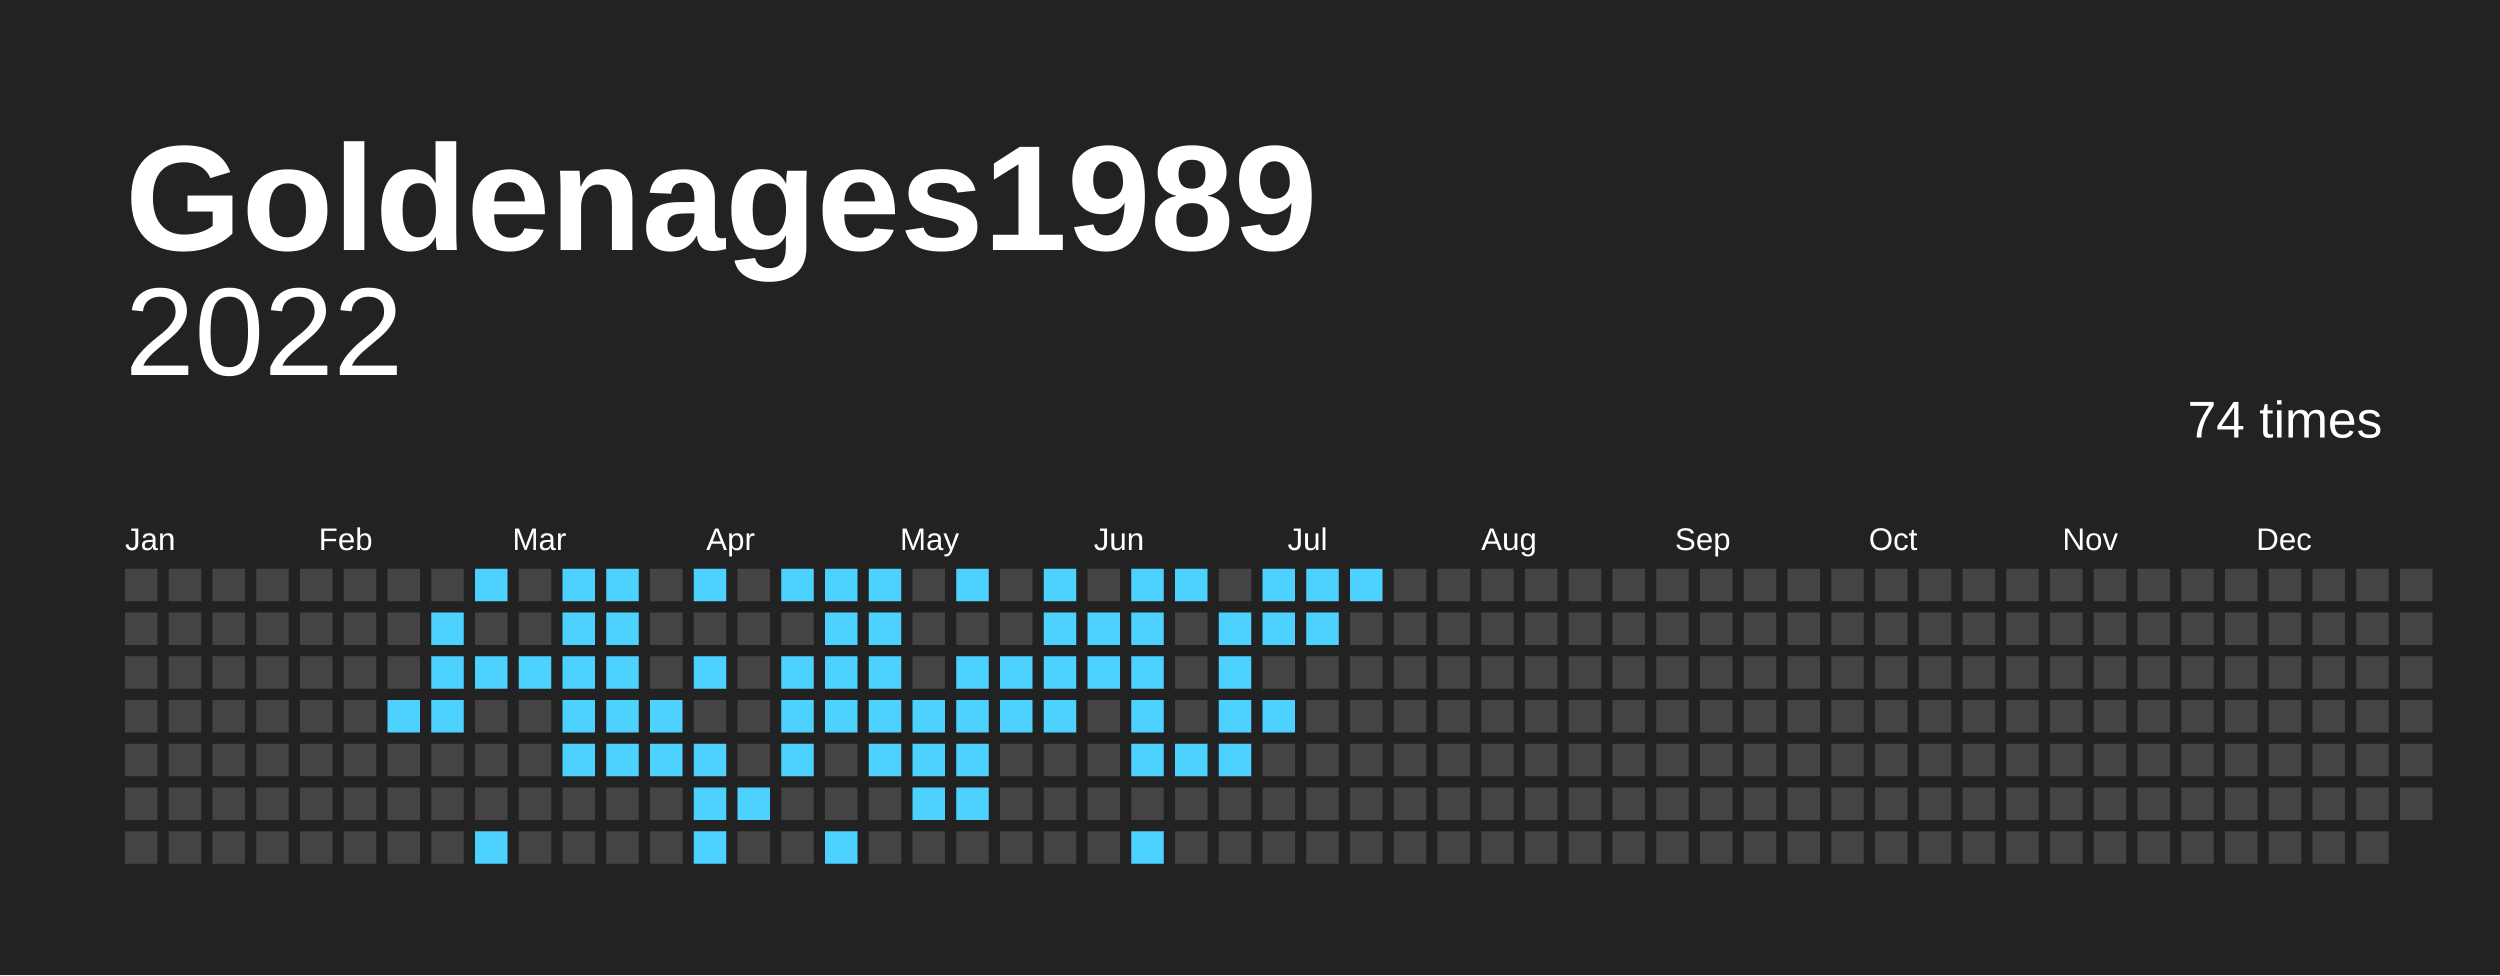
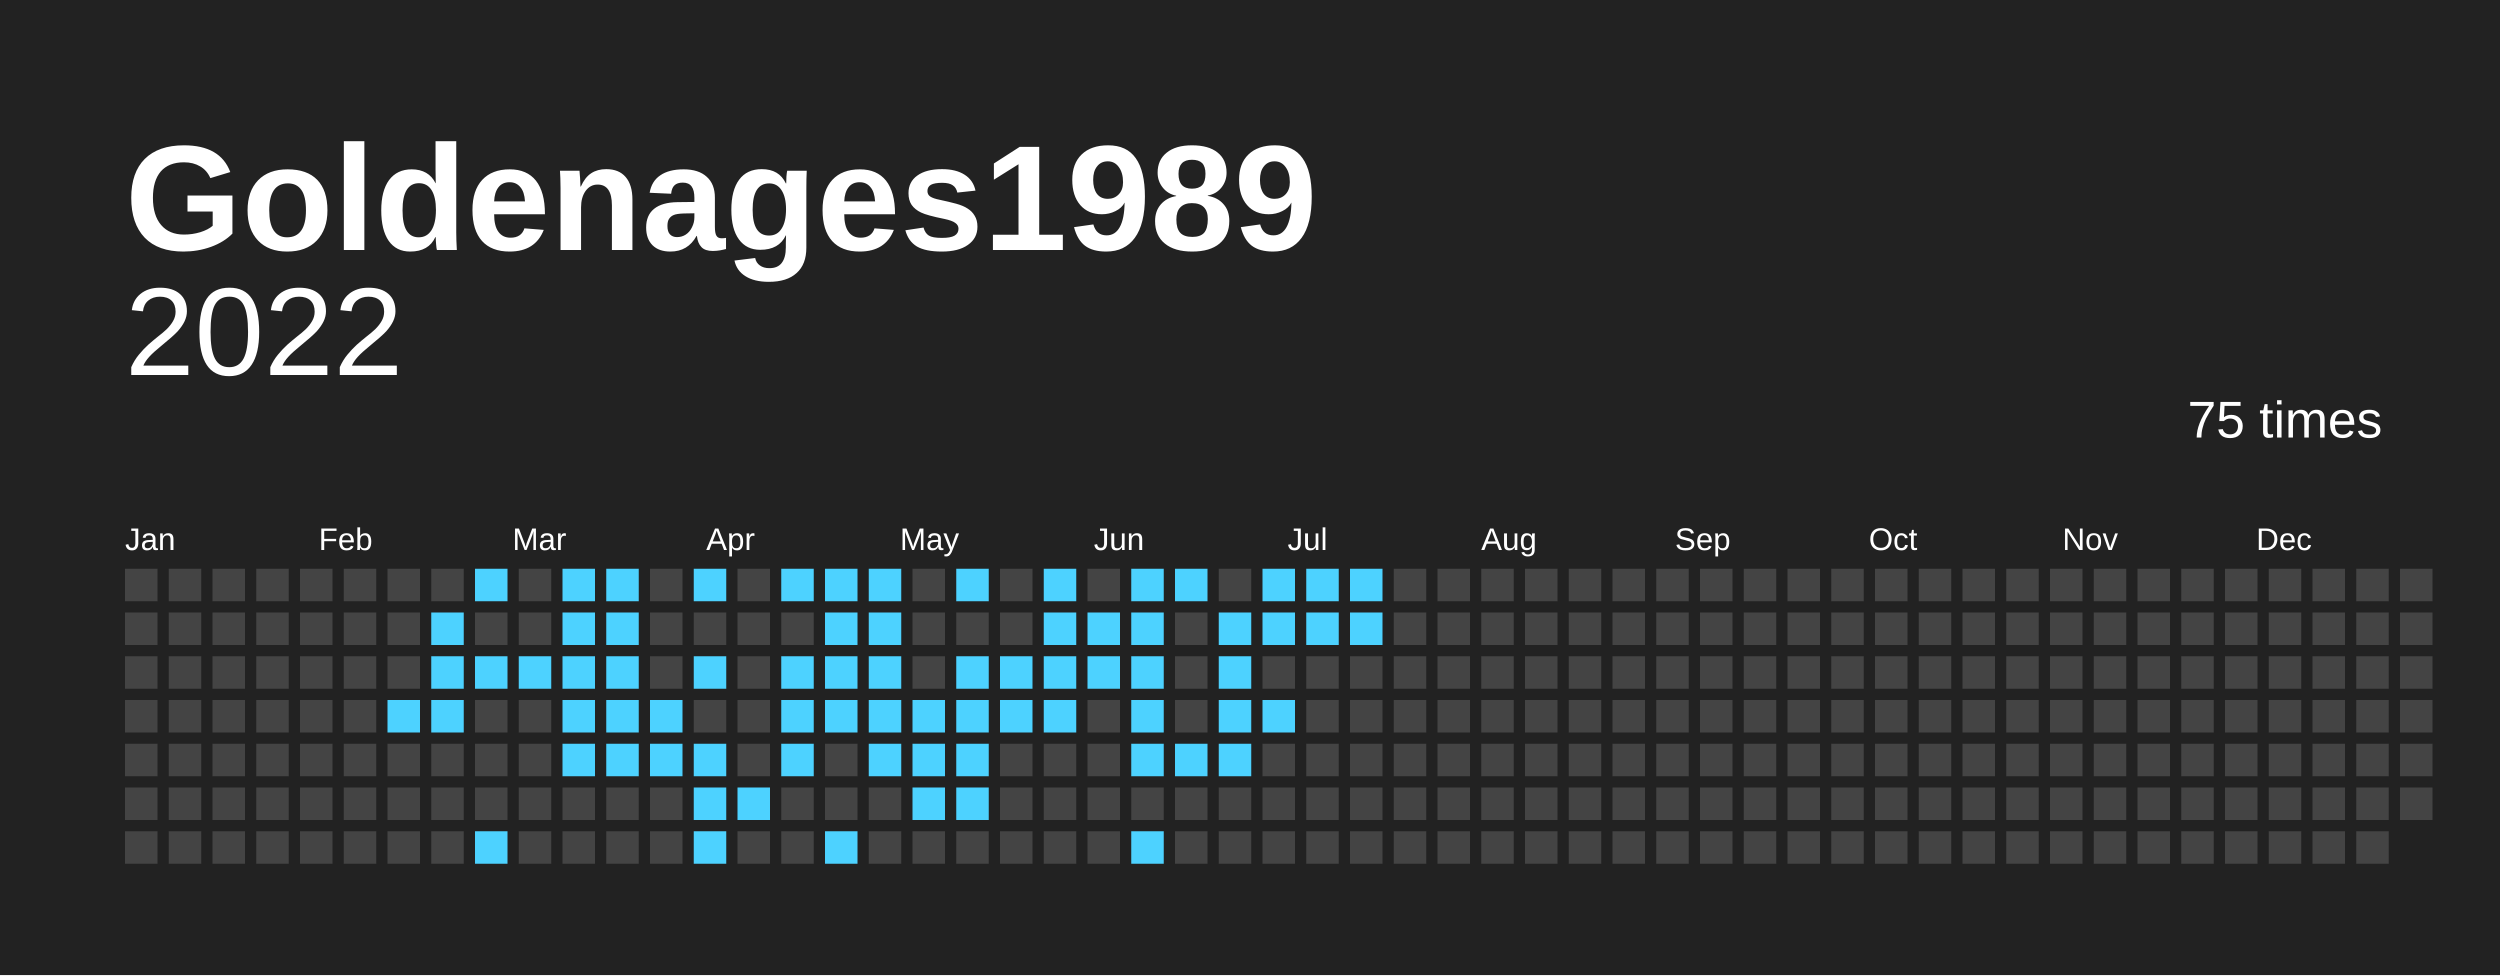
<svg xmlns="http://www.w3.org/2000/svg" baseProfile="full" height="78mm" version="1.1" viewBox="0,0,200,78" width="200mm">
  <defs />
  <rect fill="#222222" height="78" width="200" x="0" y="0" />
  <text fill="#FFFFFF" style="font-size:12px; font-family:Arial; font-weight:bold;" x="10" y="20">Goldenages1989</text>
  <text alignment-baseline="hanging" fill="#FFFFFF" style="font-size:10.0px; font-family:Arial;" x="10" y="30">2022</text>
-   <text alignment-baseline="hanging" fill="#FFFFFF" style="font-size:4.125px; font-family:Arial;" x="175" y="35">74 times</text>
+   <text alignment-baseline="hanging" fill="#FFFFFF" style="font-size:4.125px; font-family:Arial;" x="175" y="35">75 times</text>
  <text fill="#FFFFFF" style="font-size:2.5px; font-family:Arial" x="10.0" y="44">Jan</text>
  <text fill="#FFFFFF" style="font-size:2.5px; font-family:Arial" x="25.5" y="44">Feb</text>
  <text fill="#FFFFFF" style="font-size:2.5px; font-family:Arial" x="41.0" y="44">Mar</text>
  <text fill="#FFFFFF" style="font-size:2.5px; font-family:Arial" x="56.5" y="44">Apr</text>
  <text fill="#FFFFFF" style="font-size:2.5px; font-family:Arial" x="72.0" y="44">May</text>
  <text fill="#FFFFFF" style="font-size:2.5px; font-family:Arial" x="87.5" y="44">Jun</text>
  <text fill="#FFFFFF" style="font-size:2.5px; font-family:Arial" x="103.0" y="44">Jul</text>
  <text fill="#FFFFFF" style="font-size:2.5px; font-family:Arial" x="118.5" y="44">Aug</text>
  <text fill="#FFFFFF" style="font-size:2.5px; font-family:Arial" x="134.0" y="44">Sep</text>
  <text fill="#FFFFFF" style="font-size:2.5px; font-family:Arial" x="149.5" y="44">Oct</text>
  <text fill="#FFFFFF" style="font-size:2.5px; font-family:Arial" x="165.0" y="44">Nov</text>
  <text fill="#FFFFFF" style="font-size:2.5px; font-family:Arial" x="180.5" y="44">Dec</text>
  <rect fill="#444444" height="2.6" width="2.6" x="10.0" y="45.5" />
  <rect fill="#444444" height="2.6" width="2.6" x="10.0" y="49.0" />
  <rect fill="#444444" height="2.6" width="2.6" x="10.0" y="52.5" />
  <rect fill="#444444" height="2.6" width="2.6" x="10.0" y="56.0" />
  <rect fill="#444444" height="2.6" width="2.6" x="10.0" y="59.5" />
  <rect fill="#444444" height="2.6" width="2.6" x="10.0" y="63.0" />
  <rect fill="#444444" height="2.6" width="2.6" x="10.0" y="66.5" />
  <rect fill="#444444" height="2.6" width="2.6" x="13.5" y="45.5" />
  <rect fill="#444444" height="2.6" width="2.6" x="13.5" y="49.0" />
  <rect fill="#444444" height="2.6" width="2.6" x="13.5" y="52.5" />
  <rect fill="#444444" height="2.6" width="2.6" x="13.5" y="56.0" />
  <rect fill="#444444" height="2.6" width="2.6" x="13.5" y="59.5" />
  <rect fill="#444444" height="2.6" width="2.6" x="13.5" y="63.0" />
  <rect fill="#444444" height="2.6" width="2.6" x="13.5" y="66.5" />
  <rect fill="#444444" height="2.6" width="2.6" x="17.0" y="45.5" />
  <rect fill="#444444" height="2.6" width="2.6" x="17.0" y="49.0" />
  <rect fill="#444444" height="2.6" width="2.6" x="17.0" y="52.5" />
  <rect fill="#444444" height="2.6" width="2.6" x="17.0" y="56.0" />
  <rect fill="#444444" height="2.6" width="2.6" x="17.0" y="59.5" />
  <rect fill="#444444" height="2.6" width="2.6" x="17.0" y="63.0" />
  <rect fill="#444444" height="2.6" width="2.6" x="17.0" y="66.5" />
  <rect fill="#444444" height="2.6" width="2.6" x="20.5" y="45.5" />
  <rect fill="#444444" height="2.6" width="2.6" x="20.5" y="49.0" />
  <rect fill="#444444" height="2.6" width="2.6" x="20.5" y="52.5" />
  <rect fill="#444444" height="2.6" width="2.6" x="20.5" y="56.0" />
  <rect fill="#444444" height="2.6" width="2.6" x="20.5" y="59.5" />
  <rect fill="#444444" height="2.6" width="2.6" x="20.5" y="63.0" />
  <rect fill="#444444" height="2.6" width="2.6" x="20.5" y="66.5" />
  <rect fill="#444444" height="2.6" width="2.6" x="24.0" y="45.5" />
  <rect fill="#444444" height="2.6" width="2.6" x="24.0" y="49.0" />
  <rect fill="#444444" height="2.6" width="2.6" x="24.0" y="52.5" />
  <rect fill="#444444" height="2.6" width="2.6" x="24.0" y="56.0" />
  <rect fill="#444444" height="2.6" width="2.6" x="24.0" y="59.5" />
  <rect fill="#444444" height="2.6" width="2.6" x="24.0" y="63.0" />
  <rect fill="#444444" height="2.6" width="2.6" x="24.0" y="66.5" />
  <rect fill="#444444" height="2.6" width="2.6" x="27.5" y="45.5" />
  <rect fill="#444444" height="2.6" width="2.6" x="27.5" y="49.0" />
  <rect fill="#444444" height="2.6" width="2.6" x="27.5" y="52.5" />
  <rect fill="#444444" height="2.6" width="2.6" x="27.5" y="56.0" />
  <rect fill="#444444" height="2.6" width="2.6" x="27.5" y="59.5" />
  <rect fill="#444444" height="2.6" width="2.6" x="27.5" y="63.0" />
  <rect fill="#444444" height="2.6" width="2.6" x="27.5" y="66.5" />
  <rect fill="#444444" height="2.6" width="2.6" x="31.0" y="45.5" />
  <rect fill="#444444" height="2.6" width="2.6" x="31.0" y="49.0" />
  <rect fill="#444444" height="2.6" width="2.6" x="31.0" y="52.5" />
  <rect fill="#4DD2FF" height="2.6" width="2.6" x="31.0" y="56.0" />
  <rect fill="#444444" height="2.6" width="2.6" x="31.0" y="59.5" />
  <rect fill="#444444" height="2.6" width="2.6" x="31.0" y="63.0" />
  <rect fill="#444444" height="2.6" width="2.6" x="31.0" y="66.5" />
  <rect fill="#444444" height="2.6" width="2.6" x="34.5" y="45.5" />
  <rect fill="#4DD2FF" height="2.6" width="2.6" x="34.5" y="49.0" />
  <rect fill="#4DD2FF" height="2.6" width="2.6" x="34.5" y="52.5" />
  <rect fill="#4DD2FF" height="2.6" width="2.6" x="34.5" y="56.0" />
  <rect fill="#444444" height="2.6" width="2.6" x="34.5" y="59.5" />
  <rect fill="#444444" height="2.6" width="2.6" x="34.5" y="63.0" />
  <rect fill="#444444" height="2.6" width="2.6" x="34.5" y="66.5" />
  <rect fill="#4DD2FF" height="2.6" width="2.6" x="38.0" y="45.5" />
  <rect fill="#444444" height="2.6" width="2.6" x="38.0" y="49.0" />
  <rect fill="#4DD2FF" height="2.6" width="2.6" x="38.0" y="52.5" />
  <rect fill="#444444" height="2.6" width="2.6" x="38.0" y="56.0" />
  <rect fill="#444444" height="2.6" width="2.6" x="38.0" y="59.5" />
  <rect fill="#444444" height="2.6" width="2.6" x="38.0" y="63.0" />
  <rect fill="#4DD2FF" height="2.6" width="2.6" x="38.0" y="66.5" />
  <rect fill="#444444" height="2.6" width="2.6" x="41.5" y="45.5" />
  <rect fill="#444444" height="2.6" width="2.6" x="41.5" y="49.0" />
  <rect fill="#4DD2FF" height="2.6" width="2.6" x="41.5" y="52.5" />
  <rect fill="#444444" height="2.6" width="2.6" x="41.5" y="56.0" />
  <rect fill="#444444" height="2.6" width="2.6" x="41.5" y="59.5" />
  <rect fill="#444444" height="2.6" width="2.6" x="41.5" y="63.0" />
  <rect fill="#444444" height="2.6" width="2.6" x="41.5" y="66.5" />
  <rect fill="#4DD2FF" height="2.6" width="2.6" x="45.0" y="45.5" />
  <rect fill="#4DD2FF" height="2.6" width="2.6" x="45.0" y="49.0" />
  <rect fill="#4DD2FF" height="2.6" width="2.6" x="45.0" y="52.5" />
  <rect fill="#4DD2FF" height="2.6" width="2.6" x="45.0" y="56.0" />
  <rect fill="#4DD2FF" height="2.6" width="2.6" x="45.0" y="59.5" />
  <rect fill="#444444" height="2.6" width="2.6" x="45.0" y="63.0" />
  <rect fill="#444444" height="2.6" width="2.6" x="45.0" y="66.5" />
  <rect fill="#4DD2FF" height="2.6" width="2.6" x="48.5" y="45.5" />
  <rect fill="#4DD2FF" height="2.6" width="2.6" x="48.5" y="49.0" />
  <rect fill="#4DD2FF" height="2.6" width="2.6" x="48.5" y="52.5" />
  <rect fill="#4DD2FF" height="2.6" width="2.6" x="48.5" y="56.0" />
  <rect fill="#4DD2FF" height="2.6" width="2.6" x="48.5" y="59.5" />
  <rect fill="#444444" height="2.6" width="2.6" x="48.5" y="63.0" />
  <rect fill="#444444" height="2.6" width="2.6" x="48.5" y="66.5" />
  <rect fill="#444444" height="2.6" width="2.6" x="52.0" y="45.5" />
  <rect fill="#444444" height="2.6" width="2.6" x="52.0" y="49.0" />
  <rect fill="#444444" height="2.6" width="2.6" x="52.0" y="52.5" />
  <rect fill="#4DD2FF" height="2.6" width="2.6" x="52.0" y="56.0" />
  <rect fill="#4DD2FF" height="2.6" width="2.6" x="52.0" y="59.5" />
  <rect fill="#444444" height="2.6" width="2.6" x="52.0" y="63.0" />
  <rect fill="#444444" height="2.6" width="2.6" x="52.0" y="66.5" />
  <rect fill="#4DD2FF" height="2.6" width="2.6" x="55.5" y="45.5" />
  <rect fill="#444444" height="2.6" width="2.6" x="55.5" y="49.0" />
  <rect fill="#4DD2FF" height="2.6" width="2.6" x="55.5" y="52.5" />
  <rect fill="#444444" height="2.6" width="2.6" x="55.5" y="56.0" />
  <rect fill="#4DD2FF" height="2.6" width="2.6" x="55.5" y="59.5" />
  <rect fill="#4DD2FF" height="2.6" width="2.6" x="55.5" y="63.0" />
  <rect fill="#4DD2FF" height="2.6" width="2.6" x="55.5" y="66.5" />
  <rect fill="#444444" height="2.6" width="2.6" x="59.0" y="45.5" />
  <rect fill="#444444" height="2.6" width="2.6" x="59.0" y="49.0" />
  <rect fill="#444444" height="2.6" width="2.6" x="59.0" y="52.5" />
  <rect fill="#444444" height="2.6" width="2.6" x="59.0" y="56.0" />
  <rect fill="#444444" height="2.6" width="2.6" x="59.0" y="59.5" />
  <rect fill="#4DD2FF" height="2.6" width="2.6" x="59.0" y="63.0" />
  <rect fill="#444444" height="2.6" width="2.6" x="59.0" y="66.5" />
  <rect fill="#4DD2FF" height="2.6" width="2.6" x="62.5" y="45.5" />
  <rect fill="#444444" height="2.6" width="2.6" x="62.5" y="49.0" />
  <rect fill="#4DD2FF" height="2.6" width="2.6" x="62.5" y="52.5" />
  <rect fill="#4DD2FF" height="2.6" width="2.6" x="62.5" y="56.0" />
  <rect fill="#4DD2FF" height="2.6" width="2.6" x="62.5" y="59.5" />
  <rect fill="#444444" height="2.6" width="2.6" x="62.5" y="63.0" />
  <rect fill="#444444" height="2.6" width="2.6" x="62.5" y="66.5" />
  <rect fill="#4DD2FF" height="2.6" width="2.6" x="66.0" y="45.5" />
  <rect fill="#4DD2FF" height="2.6" width="2.6" x="66.0" y="49.0" />
  <rect fill="#4DD2FF" height="2.6" width="2.6" x="66.0" y="52.5" />
  <rect fill="#4DD2FF" height="2.6" width="2.6" x="66.0" y="56.0" />
  <rect fill="#444444" height="2.6" width="2.6" x="66.0" y="59.5" />
  <rect fill="#444444" height="2.6" width="2.6" x="66.0" y="63.0" />
  <rect fill="#4DD2FF" height="2.6" width="2.6" x="66.0" y="66.5" />
  <rect fill="#4DD2FF" height="2.6" width="2.6" x="69.5" y="45.5" />
  <rect fill="#4DD2FF" height="2.6" width="2.6" x="69.5" y="49.0" />
  <rect fill="#4DD2FF" height="2.6" width="2.6" x="69.5" y="52.5" />
  <rect fill="#4DD2FF" height="2.6" width="2.6" x="69.5" y="56.0" />
  <rect fill="#4DD2FF" height="2.6" width="2.6" x="69.5" y="59.5" />
  <rect fill="#444444" height="2.6" width="2.6" x="69.5" y="63.0" />
  <rect fill="#444444" height="2.6" width="2.6" x="69.5" y="66.5" />
  <rect fill="#444444" height="2.6" width="2.6" x="73.0" y="45.5" />
  <rect fill="#444444" height="2.6" width="2.6" x="73.0" y="49.0" />
  <rect fill="#444444" height="2.6" width="2.6" x="73.0" y="52.5" />
  <rect fill="#4DD2FF" height="2.6" width="2.6" x="73.0" y="56.0" />
  <rect fill="#4DD2FF" height="2.6" width="2.6" x="73.0" y="59.5" />
  <rect fill="#4DD2FF" height="2.6" width="2.6" x="73.0" y="63.0" />
  <rect fill="#444444" height="2.6" width="2.6" x="73.0" y="66.5" />
  <rect fill="#4DD2FF" height="2.6" width="2.6" x="76.5" y="45.5" />
  <rect fill="#444444" height="2.6" width="2.6" x="76.5" y="49.0" />
  <rect fill="#4DD2FF" height="2.6" width="2.6" x="76.5" y="52.5" />
  <rect fill="#4DD2FF" height="2.6" width="2.6" x="76.5" y="56.0" />
  <rect fill="#4DD2FF" height="2.6" width="2.6" x="76.5" y="59.5" />
  <rect fill="#4DD2FF" height="2.6" width="2.6" x="76.5" y="63.0" />
  <rect fill="#444444" height="2.6" width="2.6" x="76.5" y="66.5" />
  <rect fill="#444444" height="2.6" width="2.6" x="80.0" y="45.5" />
  <rect fill="#444444" height="2.6" width="2.6" x="80.0" y="49.0" />
  <rect fill="#4DD2FF" height="2.6" width="2.6" x="80.0" y="52.5" />
  <rect fill="#4DD2FF" height="2.6" width="2.6" x="80.0" y="56.0" />
  <rect fill="#444444" height="2.6" width="2.6" x="80.0" y="59.5" />
  <rect fill="#444444" height="2.6" width="2.6" x="80.0" y="63.0" />
  <rect fill="#444444" height="2.6" width="2.6" x="80.0" y="66.5" />
  <rect fill="#4DD2FF" height="2.6" width="2.6" x="83.5" y="45.5" />
  <rect fill="#4DD2FF" height="2.6" width="2.6" x="83.5" y="49.0" />
  <rect fill="#4DD2FF" height="2.6" width="2.6" x="83.5" y="52.5" />
  <rect fill="#4DD2FF" height="2.6" width="2.6" x="83.5" y="56.0" />
  <rect fill="#444444" height="2.6" width="2.6" x="83.5" y="59.5" />
  <rect fill="#444444" height="2.6" width="2.6" x="83.5" y="63.0" />
  <rect fill="#444444" height="2.6" width="2.6" x="83.5" y="66.5" />
  <rect fill="#444444" height="2.6" width="2.6" x="87.0" y="45.5" />
  <rect fill="#4DD2FF" height="2.6" width="2.6" x="87.0" y="49.0" />
  <rect fill="#4DD2FF" height="2.6" width="2.6" x="87.0" y="52.5" />
  <rect fill="#444444" height="2.6" width="2.6" x="87.0" y="56.0" />
  <rect fill="#444444" height="2.6" width="2.6" x="87.0" y="59.5" />
  <rect fill="#444444" height="2.6" width="2.6" x="87.0" y="63.0" />
  <rect fill="#444444" height="2.6" width="2.6" x="87.0" y="66.5" />
  <rect fill="#4DD2FF" height="2.6" width="2.6" x="90.5" y="45.5" />
  <rect fill="#4DD2FF" height="2.6" width="2.6" x="90.5" y="49.0" />
  <rect fill="#4DD2FF" height="2.6" width="2.6" x="90.5" y="52.5" />
  <rect fill="#4DD2FF" height="2.6" width="2.6" x="90.5" y="56.0" />
  <rect fill="#4DD2FF" height="2.6" width="2.6" x="90.5" y="59.5" />
  <rect fill="#444444" height="2.6" width="2.6" x="90.5" y="63.0" />
  <rect fill="#4DD2FF" height="2.6" width="2.6" x="90.5" y="66.5" />
  <rect fill="#4DD2FF" height="2.6" width="2.6" x="94.0" y="45.5" />
  <rect fill="#444444" height="2.6" width="2.6" x="94.0" y="49.0" />
  <rect fill="#444444" height="2.6" width="2.6" x="94.0" y="52.5" />
  <rect fill="#444444" height="2.6" width="2.6" x="94.0" y="56.0" />
  <rect fill="#4DD2FF" height="2.6" width="2.6" x="94.0" y="59.5" />
  <rect fill="#444444" height="2.6" width="2.6" x="94.0" y="63.0" />
  <rect fill="#444444" height="2.6" width="2.6" x="94.0" y="66.5" />
  <rect fill="#444444" height="2.6" width="2.6" x="97.5" y="45.5" />
  <rect fill="#4DD2FF" height="2.6" width="2.6" x="97.5" y="49.0" />
  <rect fill="#4DD2FF" height="2.6" width="2.6" x="97.5" y="52.5" />
  <rect fill="#4DD2FF" height="2.6" width="2.6" x="97.5" y="56.0" />
  <rect fill="#4DD2FF" height="2.6" width="2.6" x="97.5" y="59.5" />
  <rect fill="#444444" height="2.6" width="2.6" x="97.5" y="63.0" />
  <rect fill="#444444" height="2.6" width="2.6" x="97.5" y="66.5" />
  <rect fill="#4DD2FF" height="2.6" width="2.6" x="101.0" y="45.5" />
  <rect fill="#4DD2FF" height="2.6" width="2.6" x="101.0" y="49.0" />
  <rect fill="#444444" height="2.6" width="2.6" x="101.0" y="52.5" />
  <rect fill="#4DD2FF" height="2.6" width="2.6" x="101.0" y="56.0" />
  <rect fill="#444444" height="2.6" width="2.6" x="101.0" y="59.5" />
  <rect fill="#444444" height="2.6" width="2.6" x="101.0" y="63.0" />
  <rect fill="#444444" height="2.6" width="2.6" x="101.0" y="66.5" />
  <rect fill="#4DD2FF" height="2.6" width="2.6" x="104.5" y="45.5" />
  <rect fill="#4DD2FF" height="2.6" width="2.6" x="104.5" y="49.0" />
  <rect fill="#444444" height="2.6" width="2.6" x="104.5" y="52.5" />
  <rect fill="#444444" height="2.6" width="2.6" x="104.5" y="56.0" />
  <rect fill="#444444" height="2.6" width="2.6" x="104.5" y="59.5" />
  <rect fill="#444444" height="2.6" width="2.6" x="104.5" y="63.0" />
  <rect fill="#444444" height="2.6" width="2.6" x="104.5" y="66.5" />
  <rect fill="#4DD2FF" height="2.6" width="2.6" x="108.0" y="45.5" />
-   <rect fill="#444444" height="2.6" width="2.6" x="108.0" y="49.0" />
+   <rect fill="#4DD2FF" height="2.6" width="2.6" x="108.0" y="49.0" />
  <rect fill="#444444" height="2.6" width="2.6" x="108.0" y="52.5" />
  <rect fill="#444444" height="2.6" width="2.6" x="108.0" y="56.0" />
  <rect fill="#444444" height="2.6" width="2.6" x="108.0" y="59.5" />
  <rect fill="#444444" height="2.6" width="2.6" x="108.0" y="63.0" />
  <rect fill="#444444" height="2.6" width="2.6" x="108.0" y="66.5" />
  <rect fill="#444444" height="2.6" width="2.6" x="111.5" y="45.5" />
  <rect fill="#444444" height="2.6" width="2.6" x="111.5" y="49.0" />
  <rect fill="#444444" height="2.6" width="2.6" x="111.5" y="52.5" />
  <rect fill="#444444" height="2.6" width="2.6" x="111.5" y="56.0" />
  <rect fill="#444444" height="2.6" width="2.6" x="111.5" y="59.5" />
  <rect fill="#444444" height="2.6" width="2.6" x="111.5" y="63.0" />
  <rect fill="#444444" height="2.6" width="2.6" x="111.5" y="66.5" />
  <rect fill="#444444" height="2.6" width="2.6" x="115.0" y="45.5" />
  <rect fill="#444444" height="2.6" width="2.6" x="115.0" y="49.0" />
  <rect fill="#444444" height="2.6" width="2.6" x="115.0" y="52.5" />
  <rect fill="#444444" height="2.6" width="2.6" x="115.0" y="56.0" />
  <rect fill="#444444" height="2.6" width="2.6" x="115.0" y="59.5" />
  <rect fill="#444444" height="2.6" width="2.6" x="115.0" y="63.0" />
  <rect fill="#444444" height="2.6" width="2.6" x="115.0" y="66.5" />
  <rect fill="#444444" height="2.6" width="2.6" x="118.5" y="45.5" />
  <rect fill="#444444" height="2.6" width="2.6" x="118.5" y="49.0" />
  <rect fill="#444444" height="2.6" width="2.6" x="118.5" y="52.5" />
  <rect fill="#444444" height="2.6" width="2.6" x="118.5" y="56.0" />
  <rect fill="#444444" height="2.6" width="2.6" x="118.5" y="59.5" />
  <rect fill="#444444" height="2.6" width="2.6" x="118.5" y="63.0" />
  <rect fill="#444444" height="2.6" width="2.6" x="118.5" y="66.5" />
  <rect fill="#444444" height="2.6" width="2.6" x="122.0" y="45.5" />
  <rect fill="#444444" height="2.6" width="2.6" x="122.0" y="49.0" />
  <rect fill="#444444" height="2.6" width="2.6" x="122.0" y="52.5" />
  <rect fill="#444444" height="2.6" width="2.6" x="122.0" y="56.0" />
  <rect fill="#444444" height="2.6" width="2.6" x="122.0" y="59.5" />
  <rect fill="#444444" height="2.6" width="2.6" x="122.0" y="63.0" />
  <rect fill="#444444" height="2.6" width="2.6" x="122.0" y="66.5" />
  <rect fill="#444444" height="2.6" width="2.6" x="125.5" y="45.5" />
  <rect fill="#444444" height="2.6" width="2.6" x="125.5" y="49.0" />
  <rect fill="#444444" height="2.6" width="2.6" x="125.5" y="52.5" />
  <rect fill="#444444" height="2.6" width="2.6" x="125.5" y="56.0" />
  <rect fill="#444444" height="2.6" width="2.6" x="125.5" y="59.5" />
  <rect fill="#444444" height="2.6" width="2.6" x="125.5" y="63.0" />
  <rect fill="#444444" height="2.6" width="2.6" x="125.5" y="66.5" />
  <rect fill="#444444" height="2.6" width="2.6" x="129.0" y="45.5" />
  <rect fill="#444444" height="2.6" width="2.6" x="129.0" y="49.0" />
  <rect fill="#444444" height="2.6" width="2.6" x="129.0" y="52.5" />
  <rect fill="#444444" height="2.6" width="2.6" x="129.0" y="56.0" />
  <rect fill="#444444" height="2.6" width="2.6" x="129.0" y="59.5" />
  <rect fill="#444444" height="2.6" width="2.6" x="129.0" y="63.0" />
  <rect fill="#444444" height="2.6" width="2.6" x="129.0" y="66.5" />
  <rect fill="#444444" height="2.6" width="2.6" x="132.5" y="45.5" />
  <rect fill="#444444" height="2.6" width="2.6" x="132.5" y="49.0" />
  <rect fill="#444444" height="2.6" width="2.6" x="132.5" y="52.5" />
  <rect fill="#444444" height="2.6" width="2.6" x="132.5" y="56.0" />
  <rect fill="#444444" height="2.6" width="2.6" x="132.5" y="59.5" />
  <rect fill="#444444" height="2.6" width="2.6" x="132.5" y="63.0" />
  <rect fill="#444444" height="2.6" width="2.6" x="132.5" y="66.5" />
  <rect fill="#444444" height="2.6" width="2.6" x="136.0" y="45.5" />
  <rect fill="#444444" height="2.6" width="2.6" x="136.0" y="49.0" />
  <rect fill="#444444" height="2.6" width="2.6" x="136.0" y="52.5" />
  <rect fill="#444444" height="2.6" width="2.6" x="136.0" y="56.0" />
  <rect fill="#444444" height="2.6" width="2.6" x="136.0" y="59.5" />
  <rect fill="#444444" height="2.6" width="2.6" x="136.0" y="63.0" />
  <rect fill="#444444" height="2.6" width="2.6" x="136.0" y="66.5" />
  <rect fill="#444444" height="2.6" width="2.6" x="139.5" y="45.5" />
  <rect fill="#444444" height="2.6" width="2.6" x="139.5" y="49.0" />
  <rect fill="#444444" height="2.6" width="2.6" x="139.5" y="52.5" />
  <rect fill="#444444" height="2.6" width="2.6" x="139.5" y="56.0" />
  <rect fill="#444444" height="2.6" width="2.6" x="139.5" y="59.5" />
  <rect fill="#444444" height="2.6" width="2.6" x="139.5" y="63.0" />
  <rect fill="#444444" height="2.6" width="2.6" x="139.5" y="66.5" />
  <rect fill="#444444" height="2.6" width="2.6" x="143.0" y="45.5" />
  <rect fill="#444444" height="2.6" width="2.6" x="143.0" y="49.0" />
  <rect fill="#444444" height="2.6" width="2.6" x="143.0" y="52.5" />
  <rect fill="#444444" height="2.6" width="2.6" x="143.0" y="56.0" />
  <rect fill="#444444" height="2.6" width="2.6" x="143.0" y="59.5" />
  <rect fill="#444444" height="2.6" width="2.6" x="143.0" y="63.0" />
  <rect fill="#444444" height="2.6" width="2.6" x="143.0" y="66.5" />
  <rect fill="#444444" height="2.6" width="2.6" x="146.5" y="45.5" />
  <rect fill="#444444" height="2.6" width="2.6" x="146.5" y="49.0" />
  <rect fill="#444444" height="2.6" width="2.6" x="146.5" y="52.5" />
  <rect fill="#444444" height="2.6" width="2.6" x="146.5" y="56.0" />
  <rect fill="#444444" height="2.6" width="2.6" x="146.5" y="59.5" />
  <rect fill="#444444" height="2.6" width="2.6" x="146.5" y="63.0" />
  <rect fill="#444444" height="2.6" width="2.6" x="146.5" y="66.5" />
  <rect fill="#444444" height="2.6" width="2.6" x="150.0" y="45.5" />
  <rect fill="#444444" height="2.6" width="2.6" x="150.0" y="49.0" />
  <rect fill="#444444" height="2.6" width="2.6" x="150.0" y="52.5" />
  <rect fill="#444444" height="2.6" width="2.6" x="150.0" y="56.0" />
  <rect fill="#444444" height="2.6" width="2.6" x="150.0" y="59.5" />
  <rect fill="#444444" height="2.6" width="2.6" x="150.0" y="63.0" />
  <rect fill="#444444" height="2.6" width="2.6" x="150.0" y="66.5" />
  <rect fill="#444444" height="2.6" width="2.6" x="153.5" y="45.5" />
  <rect fill="#444444" height="2.6" width="2.6" x="153.5" y="49.0" />
  <rect fill="#444444" height="2.6" width="2.6" x="153.5" y="52.5" />
  <rect fill="#444444" height="2.6" width="2.6" x="153.5" y="56.0" />
  <rect fill="#444444" height="2.6" width="2.6" x="153.5" y="59.5" />
  <rect fill="#444444" height="2.6" width="2.6" x="153.5" y="63.0" />
  <rect fill="#444444" height="2.6" width="2.6" x="153.5" y="66.5" />
  <rect fill="#444444" height="2.6" width="2.6" x="157.0" y="45.5" />
  <rect fill="#444444" height="2.6" width="2.6" x="157.0" y="49.0" />
  <rect fill="#444444" height="2.6" width="2.6" x="157.0" y="52.5" />
  <rect fill="#444444" height="2.6" width="2.6" x="157.0" y="56.0" />
  <rect fill="#444444" height="2.6" width="2.6" x="157.0" y="59.5" />
  <rect fill="#444444" height="2.6" width="2.6" x="157.0" y="63.0" />
  <rect fill="#444444" height="2.6" width="2.6" x="157.0" y="66.5" />
  <rect fill="#444444" height="2.6" width="2.6" x="160.5" y="45.5" />
  <rect fill="#444444" height="2.6" width="2.6" x="160.5" y="49.0" />
  <rect fill="#444444" height="2.6" width="2.6" x="160.5" y="52.5" />
  <rect fill="#444444" height="2.6" width="2.6" x="160.5" y="56.0" />
  <rect fill="#444444" height="2.6" width="2.6" x="160.5" y="59.5" />
  <rect fill="#444444" height="2.6" width="2.6" x="160.5" y="63.0" />
  <rect fill="#444444" height="2.6" width="2.6" x="160.5" y="66.5" />
  <rect fill="#444444" height="2.6" width="2.6" x="164.0" y="45.5" />
  <rect fill="#444444" height="2.6" width="2.6" x="164.0" y="49.0" />
  <rect fill="#444444" height="2.6" width="2.6" x="164.0" y="52.5" />
  <rect fill="#444444" height="2.6" width="2.6" x="164.0" y="56.0" />
  <rect fill="#444444" height="2.6" width="2.6" x="164.0" y="59.5" />
  <rect fill="#444444" height="2.6" width="2.6" x="164.0" y="63.0" />
  <rect fill="#444444" height="2.6" width="2.6" x="164.0" y="66.5" />
  <rect fill="#444444" height="2.6" width="2.6" x="167.5" y="45.5" />
  <rect fill="#444444" height="2.6" width="2.6" x="167.5" y="49.0" />
  <rect fill="#444444" height="2.6" width="2.6" x="167.5" y="52.5" />
  <rect fill="#444444" height="2.6" width="2.6" x="167.5" y="56.0" />
  <rect fill="#444444" height="2.6" width="2.6" x="167.5" y="59.5" />
  <rect fill="#444444" height="2.6" width="2.6" x="167.5" y="63.0" />
  <rect fill="#444444" height="2.6" width="2.6" x="167.5" y="66.5" />
  <rect fill="#444444" height="2.6" width="2.6" x="171.0" y="45.5" />
  <rect fill="#444444" height="2.6" width="2.6" x="171.0" y="49.0" />
  <rect fill="#444444" height="2.6" width="2.6" x="171.0" y="52.5" />
  <rect fill="#444444" height="2.6" width="2.6" x="171.0" y="56.0" />
  <rect fill="#444444" height="2.6" width="2.6" x="171.0" y="59.5" />
  <rect fill="#444444" height="2.6" width="2.6" x="171.0" y="63.0" />
  <rect fill="#444444" height="2.6" width="2.6" x="171.0" y="66.5" />
  <rect fill="#444444" height="2.6" width="2.6" x="174.5" y="45.5" />
  <rect fill="#444444" height="2.6" width="2.6" x="174.5" y="49.0" />
  <rect fill="#444444" height="2.6" width="2.6" x="174.5" y="52.5" />
  <rect fill="#444444" height="2.6" width="2.6" x="174.5" y="56.0" />
  <rect fill="#444444" height="2.6" width="2.6" x="174.5" y="59.5" />
  <rect fill="#444444" height="2.6" width="2.6" x="174.5" y="63.0" />
  <rect fill="#444444" height="2.6" width="2.6" x="174.5" y="66.5" />
  <rect fill="#444444" height="2.6" width="2.6" x="178.0" y="45.5" />
  <rect fill="#444444" height="2.6" width="2.6" x="178.0" y="49.0" />
  <rect fill="#444444" height="2.6" width="2.6" x="178.0" y="52.5" />
  <rect fill="#444444" height="2.6" width="2.6" x="178.0" y="56.0" />
  <rect fill="#444444" height="2.6" width="2.6" x="178.0" y="59.5" />
  <rect fill="#444444" height="2.6" width="2.6" x="178.0" y="63.0" />
  <rect fill="#444444" height="2.6" width="2.6" x="178.0" y="66.5" />
  <rect fill="#444444" height="2.6" width="2.6" x="181.5" y="45.5" />
  <rect fill="#444444" height="2.6" width="2.6" x="181.5" y="49.0" />
  <rect fill="#444444" height="2.6" width="2.6" x="181.5" y="52.5" />
  <rect fill="#444444" height="2.6" width="2.6" x="181.5" y="56.0" />
  <rect fill="#444444" height="2.6" width="2.6" x="181.5" y="59.5" />
  <rect fill="#444444" height="2.6" width="2.6" x="181.5" y="63.0" />
  <rect fill="#444444" height="2.6" width="2.6" x="181.5" y="66.5" />
  <rect fill="#444444" height="2.6" width="2.6" x="185.0" y="45.5" />
  <rect fill="#444444" height="2.6" width="2.6" x="185.0" y="49.0" />
  <rect fill="#444444" height="2.6" width="2.6" x="185.0" y="52.5" />
  <rect fill="#444444" height="2.6" width="2.6" x="185.0" y="56.0" />
  <rect fill="#444444" height="2.6" width="2.6" x="185.0" y="59.5" />
  <rect fill="#444444" height="2.6" width="2.6" x="185.0" y="63.0" />
  <rect fill="#444444" height="2.6" width="2.6" x="185.0" y="66.5" />
  <rect fill="#444444" height="2.6" width="2.6" x="188.5" y="45.5" />
  <rect fill="#444444" height="2.6" width="2.6" x="188.5" y="49.0" />
  <rect fill="#444444" height="2.6" width="2.6" x="188.5" y="52.5" />
  <rect fill="#444444" height="2.6" width="2.6" x="188.5" y="56.0" />
  <rect fill="#444444" height="2.6" width="2.6" x="188.5" y="59.5" />
  <rect fill="#444444" height="2.6" width="2.6" x="188.5" y="63.0" />
  <rect fill="#444444" height="2.6" width="2.6" x="188.5" y="66.5" />
  <rect fill="#444444" height="2.6" width="2.6" x="192.0" y="45.5" />
  <rect fill="#444444" height="2.6" width="2.6" x="192.0" y="49.0" />
  <rect fill="#444444" height="2.6" width="2.6" x="192.0" y="52.5" />
  <rect fill="#444444" height="2.6" width="2.6" x="192.0" y="56.0" />
  <rect fill="#444444" height="2.6" width="2.6" x="192.0" y="59.5" />
  <rect fill="#444444" height="2.6" width="2.6" x="192.0" y="63.0" />
</svg>
